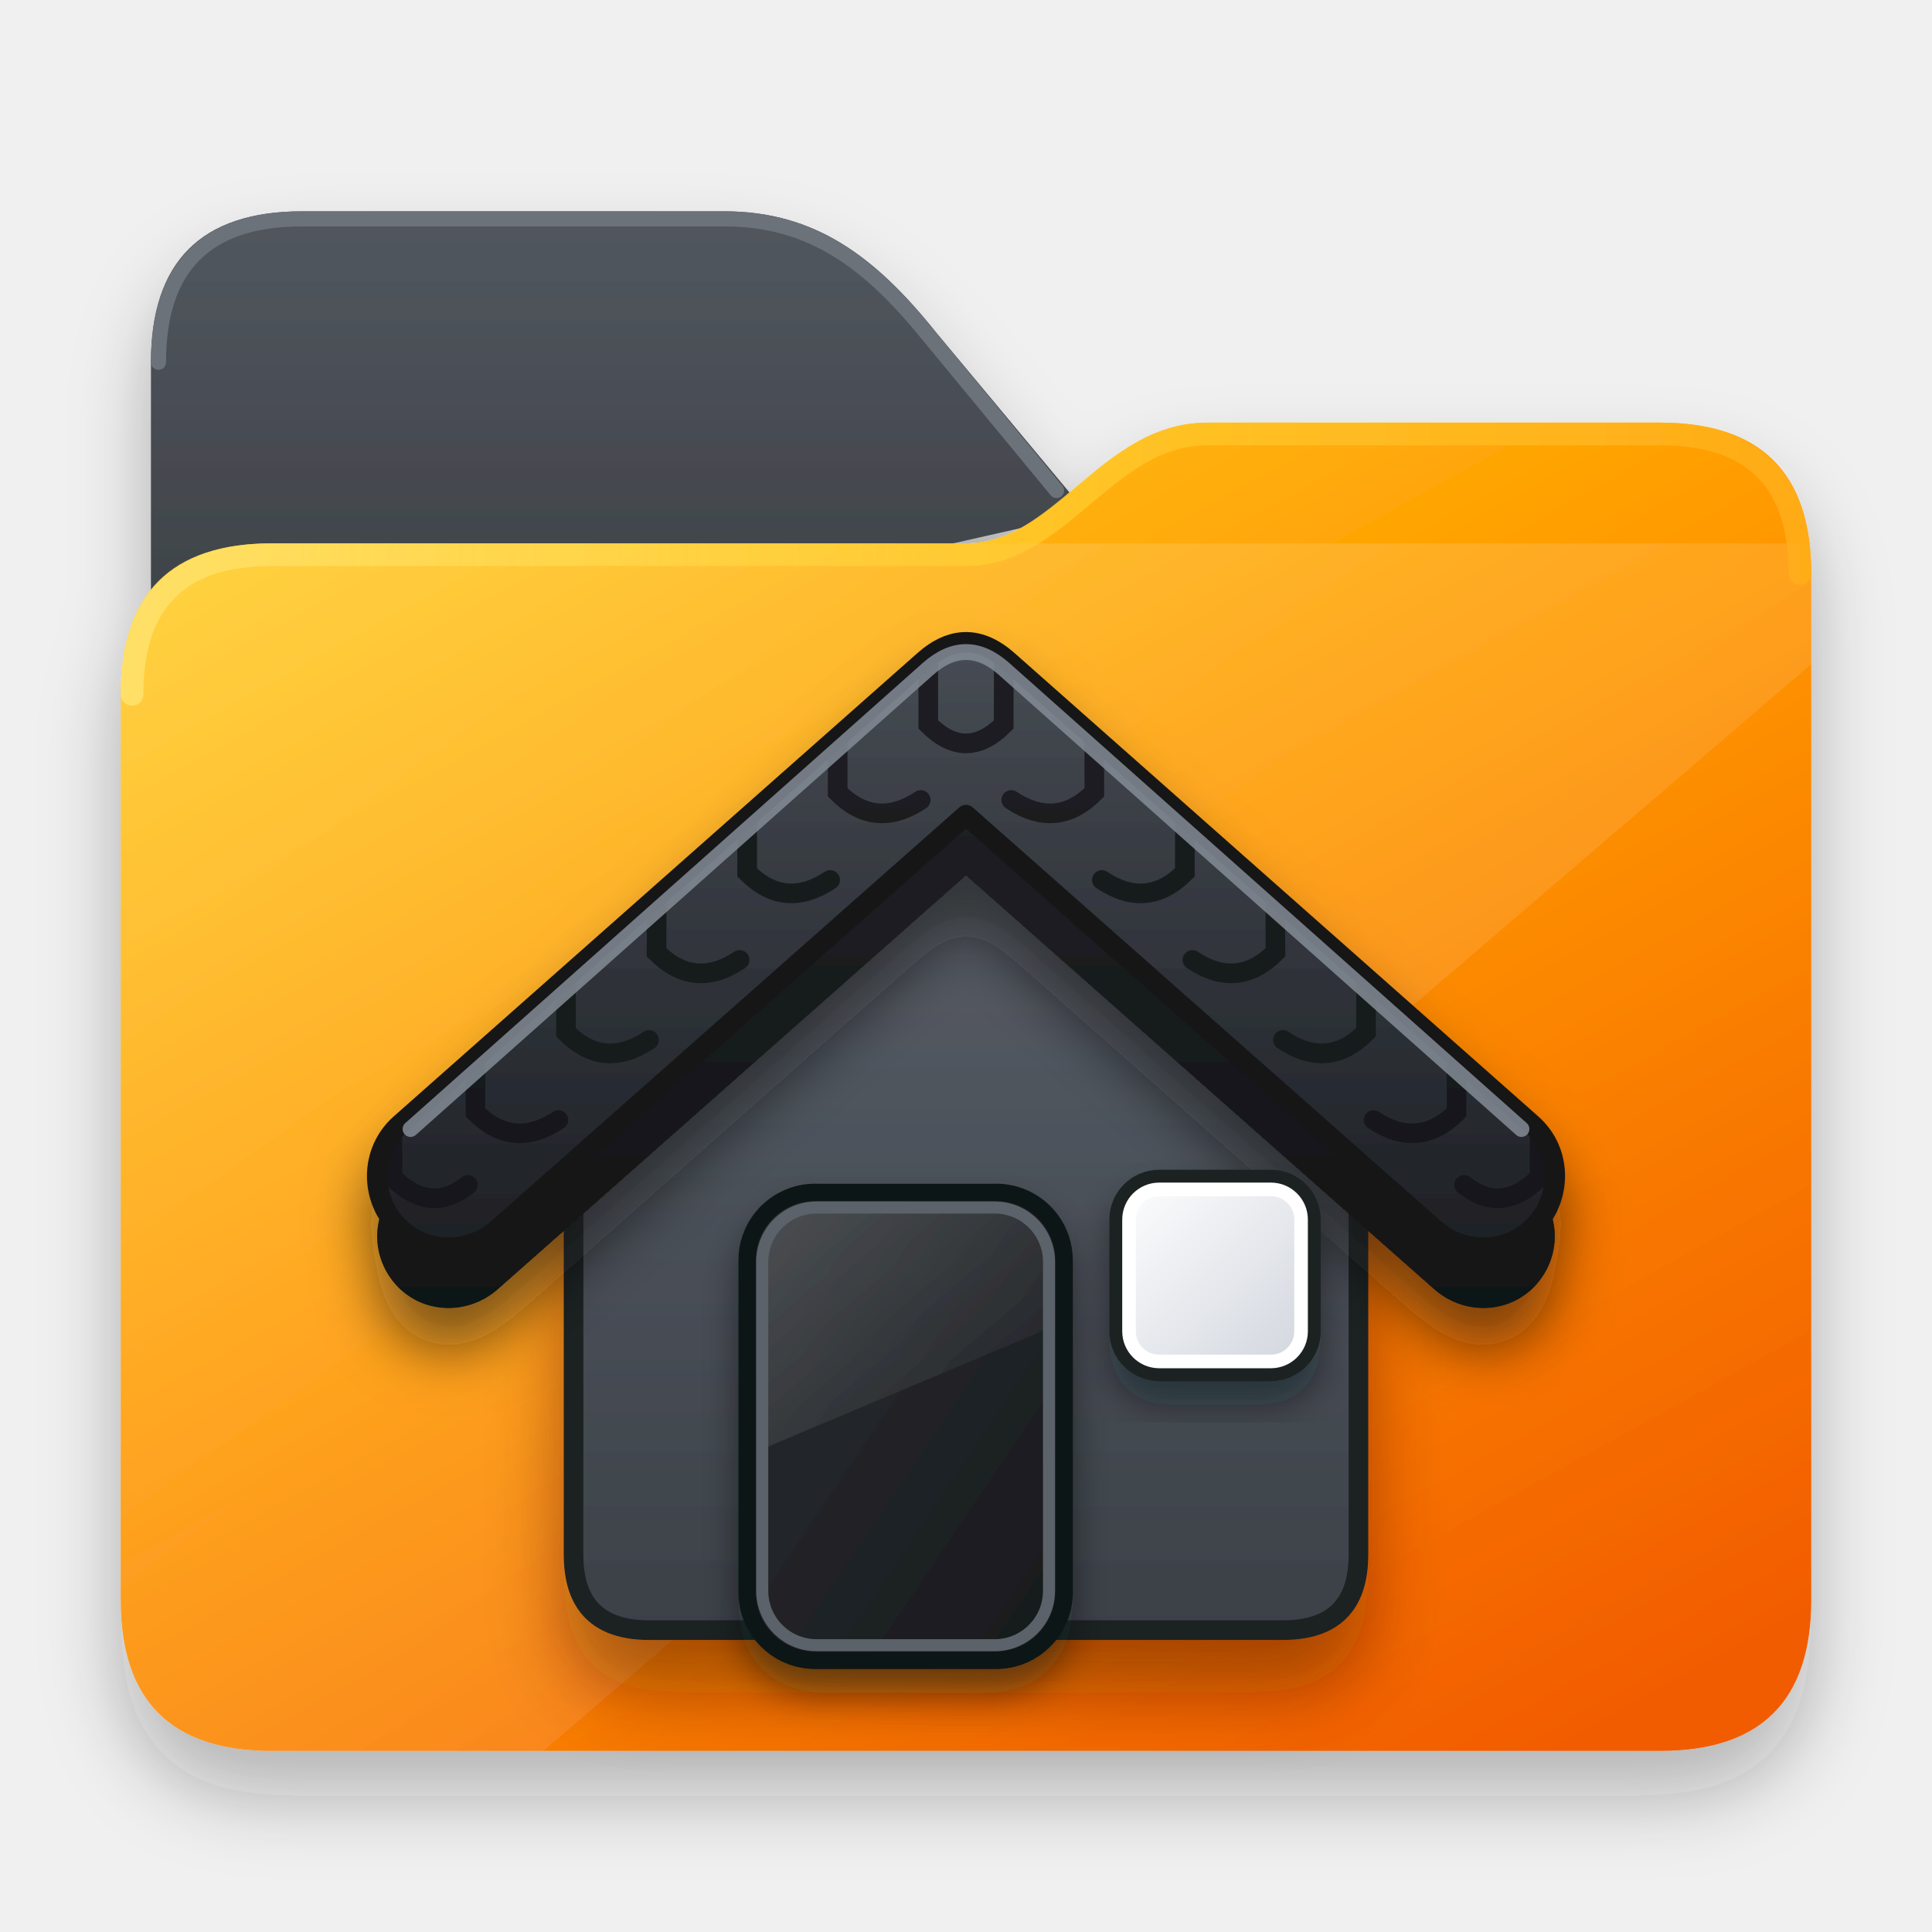
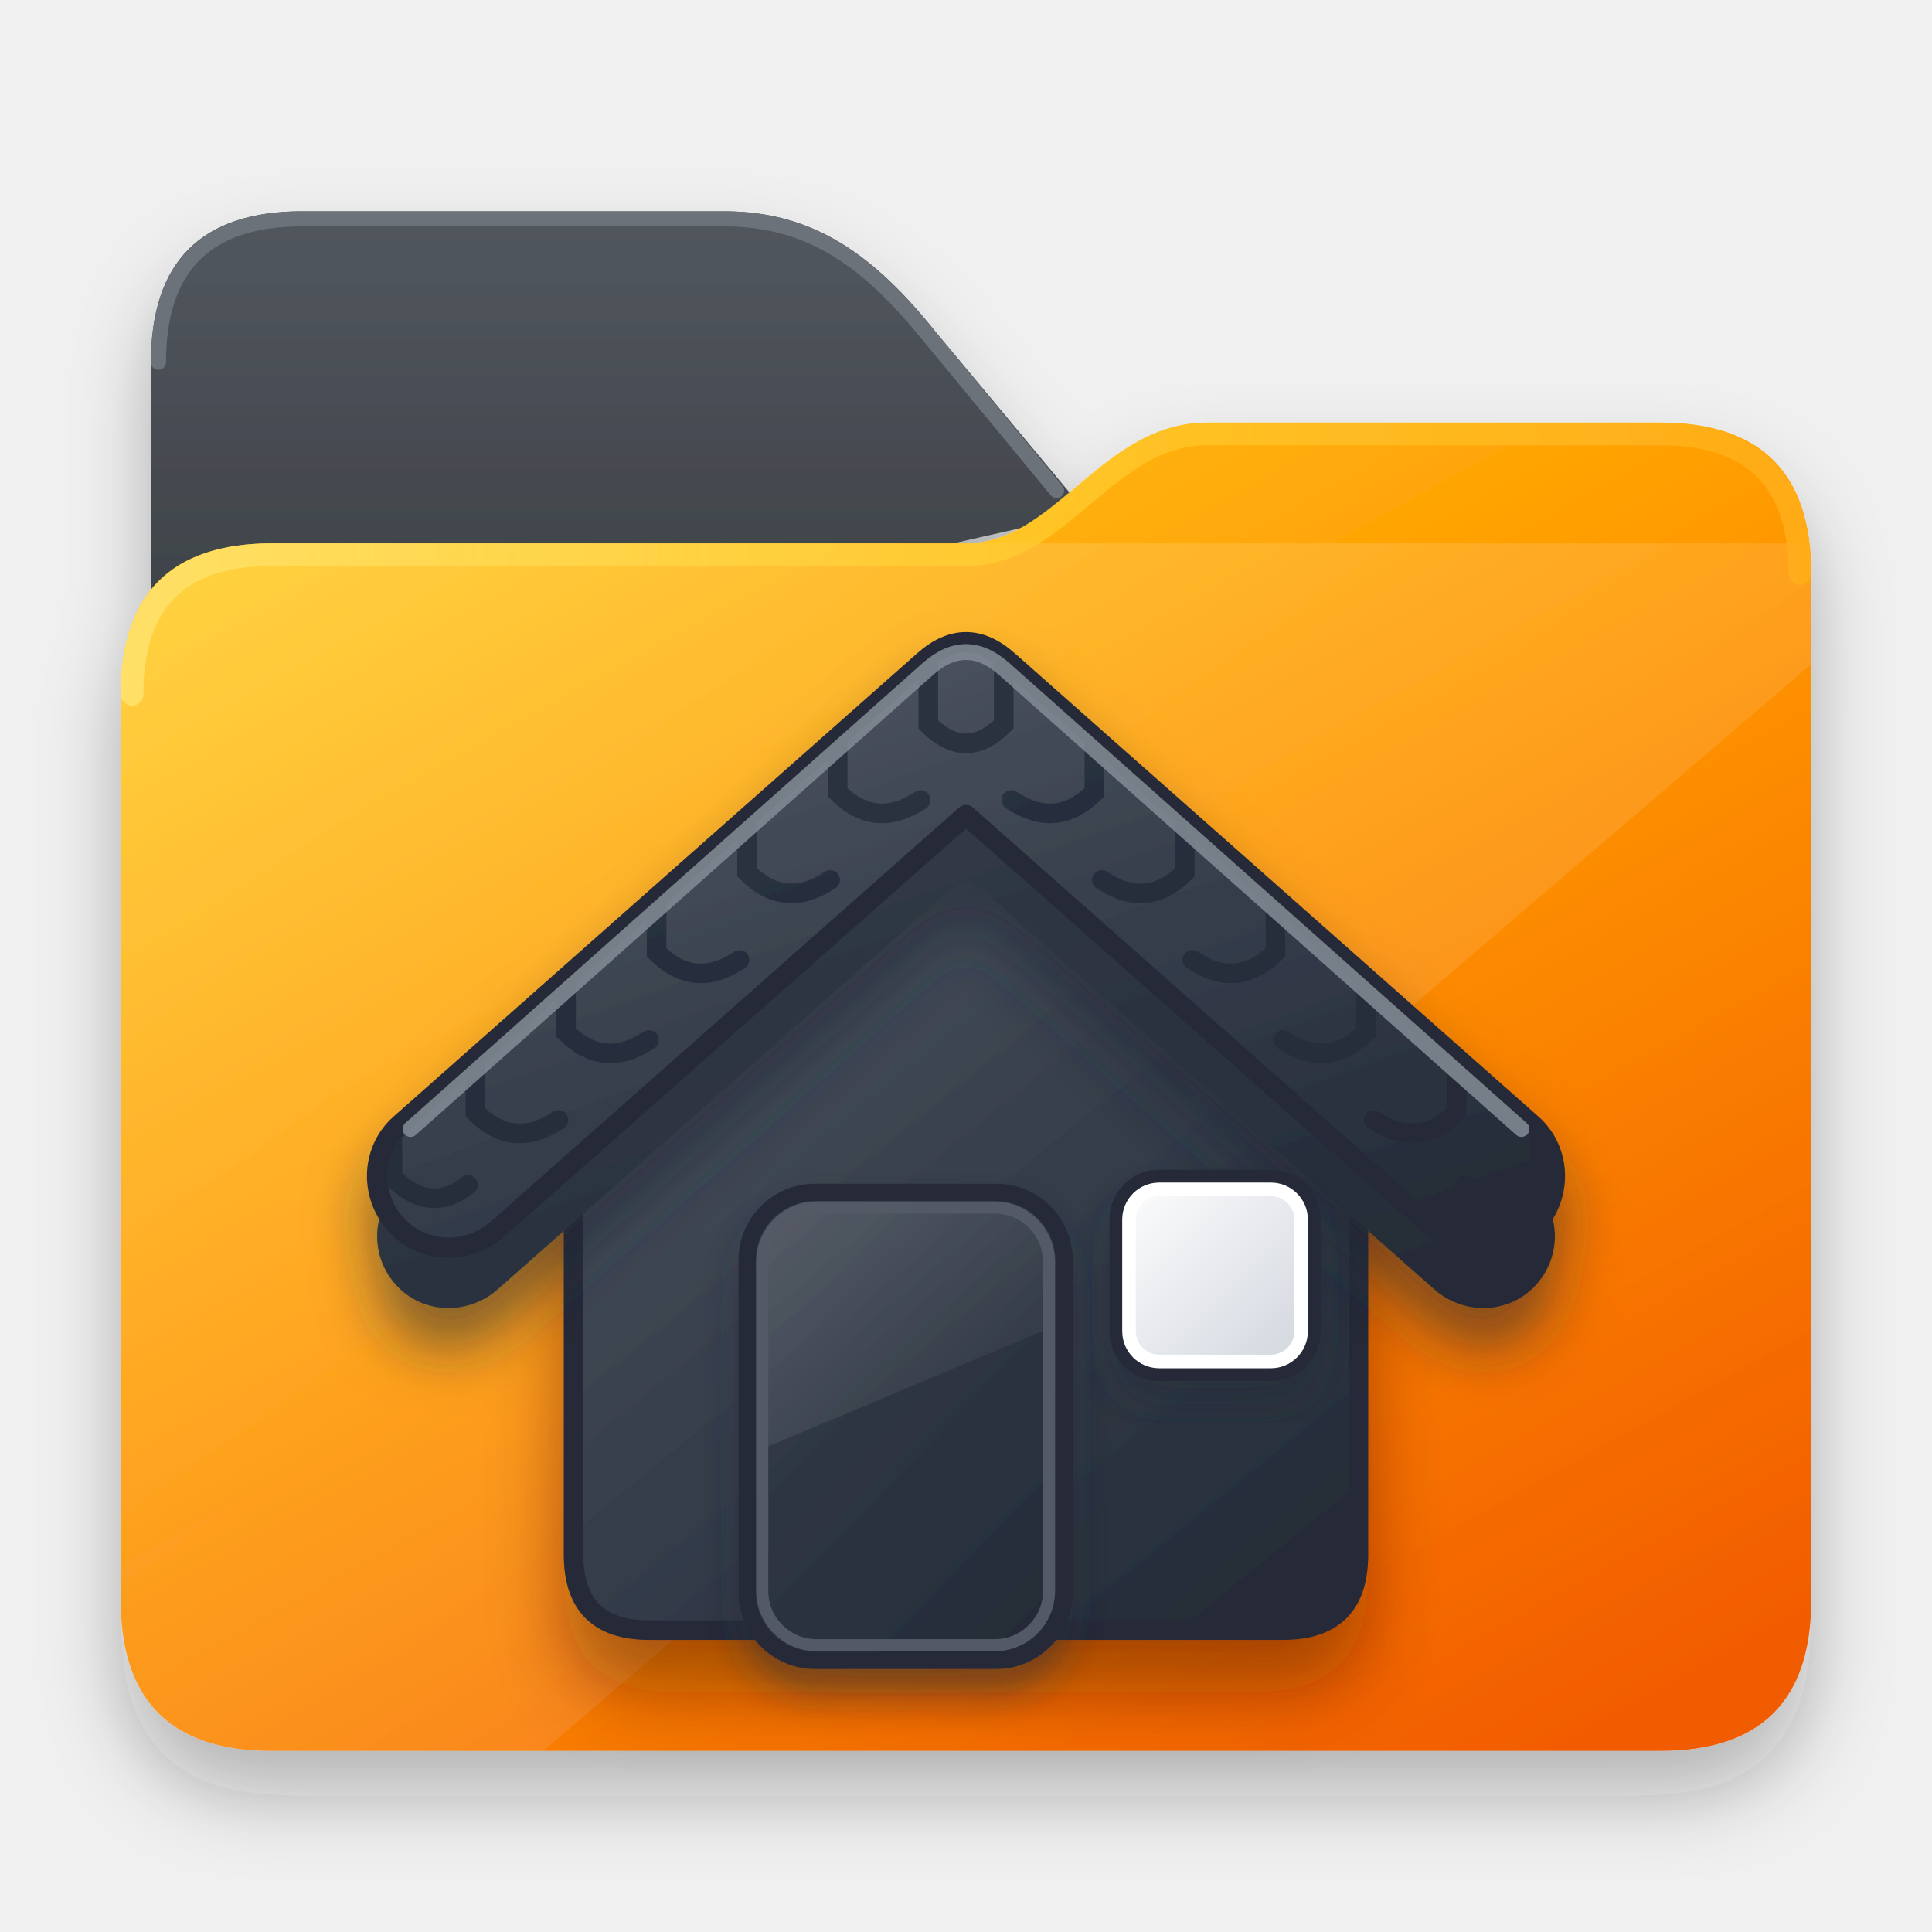
<svg xmlns="http://www.w3.org/2000/svg" viewBox="0 0 128 128" width="128" height="128">
  <defs>
    <linearGradient id="backTabGrad" x1="0%" y1="0%" x2="0%" y2="100%">
      <stop offset="0%" stop-color="#52575e" />
      <stop offset="100%" stop-color="#393d42" />
    </linearGradient>
    <linearGradient id="folderBodyGrad" x1="15%" y1="0%" x2="85%" y2="100%">
      <stop offset="0%" stop-color="#ffca18" />
      <stop offset="45%" stop-color="#ff9800" />
      <stop offset="100%" stop-color="#f25c05" />
    </linearGradient>
    <linearGradient id="topRimGrad" x1="0%" y1="0%" x2="100%" y2="0%">
      <stop offset="0%" stop-color="#ffe169" stop-opacity="0.95" />
      <stop offset="50%" stop-color="#ffd034" stop-opacity="0.7" />
      <stop offset="100%" stop-color="#ffae19" stop-opacity="0.85" />
    </linearGradient>
    <linearGradient id="diagonalSheen" x1="0%" y1="0%" x2="100%" y2="100%">
      <stop offset="0%" stop-color="#ffffff" stop-opacity="0.18" />
      <stop offset="100%" stop-color="#ffffff" stop-opacity="0.04" />
    </linearGradient>
-     <linearGradient id="houseFacadeGreyGrad" x1="0%" y1="0%" x2="0%" y2="100%">
-       <stop offset="0%" stop-color="#5c626b" />
-       <stop offset="100%" stop-color="#3c4148" />
+     <linearGradient id="sopGlyphDark" x1=".1" y1="0" x2=".8" y2="1">
+       <stop offset="0%" stop-color="#535a65" />
+       <stop offset="56%" stop-color="#363e4b" />
+       <stop offset="100%" stop-color="#252c38" />
    </linearGradient>
-     <linearGradient id="roofGreySurfaceGrad" x1="0%" y1="0%" x2="0%" y2="100%">
-       <stop offset="0%" stop-color="#474c54" />
-       <stop offset="55%" stop-color="#2f3339" />
-       <stop offset="100%" stop-color="#1e2125" />
+     <linearGradient id="houseFacadeGreyGrad" x1=".1" y1="0" x2=".8" y2="1">
+       <stop offset="0%" stop-color="#535a65" />
+       <stop offset="56%" stop-color="#363e4b" />
+       <stop offset="100%" stop-color="#252c38" />
    </linearGradient>
-     <linearGradient id="roofGreyEdgeGrad" x1="0%" y1="0%" x2="0%" y2="100%">
-       <stop offset="0%" stop-color="#202327" />
-       <stop offset="100%" stop-color="#111315" />
+     <linearGradient id="roofGreySurfaceGrad" x1=".1" y1="0" x2=".8" y2="1">
+       <stop offset="0%" stop-color="#535a65" />
+       <stop offset="56%" stop-color="#363e4b" />
+       <stop offset="100%" stop-color="#252c38" />
    </linearGradient>
-     <linearGradient id="doorGreyGrad" x1="0%" y1="0%" x2="100%" y2="100%">
-       <stop offset="0%" stop-color="#2a2e33" />
-       <stop offset="100%" stop-color="#17191c" />
+     <linearGradient id="roofGreyEdgeGrad" x1=".1" y1="0" x2=".8" y2="1">
+       <stop offset="0%" stop-color="#363e4b" />
+       <stop offset="100%" stop-color="#252c38" />
+     </linearGradient>
+     <linearGradient id="doorGreyGrad" x1=".1" y1="0" x2=".8" y2="1">
+       <stop offset="0%" stop-color="#363e4b" />
+       <stop offset="100%" stop-color="#252c38" />
    </linearGradient>
    <linearGradient id="doorGlassSheen" x1="0%" y1="0%" x2="100%" y2="100%">
      <stop offset="0%" stop-color="#ffffff" stop-opacity="0.16" />
      <stop offset="100%" stop-color="#ffffff" stop-opacity="0" />
    </linearGradient>
    <linearGradient id="windowGreyGrad" x1="0%" y1="0%" x2="100%" y2="100%">
      <stop offset="0%" stop-color="#ffffff" />
      <stop offset="100%" stop-color="#cfd4dc" />
    </linearGradient>
    <filter id="folderShadow" x="-15%" y="-15%" width="130%" height="135%">
      <feDropShadow dx="0" dy="3" stdDeviation="2.5" flood-color="#1a1c1e" flood-opacity="0.28" />
    </filter>
    <filter id="houseGreyDropShadow" x="-20%" y="-20%" width="140%" height="145%">
      <feDropShadow dx="0" dy="3.5" stdDeviation="2.4" flood-color="#4a1400" flood-opacity="0.46" />
    </filter>
    <filter id="roofGreyDropShadow" x="-20%" y="-20%" width="140%" height="145%">
-       <feDropShadow dx="0" dy="2.8" stdDeviation="1.9" flood-color="#111315" flood-opacity="0.55" />
+       <feDropShadow dx="0" dy="2.8" stdDeviation="1.9" flood-color="#252c38" flood-opacity="0.55" />
    </filter>
    <filter id="detailGreyShadow" x="-25%" y="-25%" width="150%" height="150%">
-       <feDropShadow dx="0" dy="1.6" stdDeviation="1.2" flood-color="#111315" flood-opacity="0.45" />
+       <feDropShadow dx="0" dy="1.6" stdDeviation="1.2" flood-color="#252c38" flood-opacity="0.45" />
    </filter>
    <clipPath id="folderClip">
      <path d="M 8 46 Q 8 36 18 36 L 64 36 C 70 36, 73 28, 80 28 L 110 28 Q 120 28 120 38 L 120 106 Q 120 116 110 116 L 18 116 Q 8 116 8 106 Z" />
    </clipPath>
    <clipPath id="roofTilesClip">
      <path d="M 26.5 74.5                 L 61.2 43.8                 Q 64 41.3 66.8 43.8                 L 101.5 74.5                 C 103.5 76.3, 103.5 79.4, 101.6 81.3                 C 99.8 83.1, 96.9 83.1, 95 81.4                 L 64 54                 L 33 81.4                 C 31.1 83.1, 28.2 83.1, 26.4 81.3                 C 24.5 79.4, 24.5 76.3, 26.5 74.5 Z" />
    </clipPath>
  </defs>
  <g filter="url(#folderShadow)">
    <path d="M 10 48 L 10 24 Q 10 14 20 14 L 48 14 C 54 14, 58 17, 62 22 L 72 34 L 10 48 Z" fill="url(#backTabGrad)" />
    <path d="M 10.5 24 Q 10.5 14.5 20 14.5 L 48 14.5 C 53.8 14.5, 57.6 17.4, 61.5 22.2 L 70 32.5" fill="none" stroke="#6c727a" stroke-width="1" stroke-linecap="round" />
    <path d="M 8 46 Q 8 36 18 36 L 64 36 C 70 36, 73 28, 80 28 L 110 28 Q 120 28 120 38 L 120 106 Q 120 116 110 116 L 18 116 Q 8 116 8 106 Z" fill="url(#folderBodyGrad)" />
    <g clip-path="url(#folderClip)">
      <polygon points="8,36 120,36 120,44 36,116 8,116" fill="url(#diagonalSheen)" />
    </g>
    <path d="M 8.75 46 Q 8.75 36.75 18 36.75 L 64 36.75 C 70.3 36.75, 73.3 28.75, 80 28.75 L 110 28.75 Q 119.25 28.75 119.25 38" fill="none" stroke="url(#topRimGrad)" stroke-width="1.5" stroke-linecap="round" />
  </g>
  <g id="homeIconGrey">
    <g filter="url(#houseGreyDropShadow)">
-       <path d="M 38 71 L 64 48 L 90 71 L 90 103 Q 90 108 85 108 L 43 108 Q 38 108 38 103 Z" fill="url(#houseFacadeGreyGrad)" stroke="#1e2124" stroke-width="1.3" stroke-linejoin="round" />
+       <path d="M 38 71 L 64 48 L 90 71 L 90 103 Q 90 108 85 108 L 43 108 Q 38 108 38 103 Z" fill="url(#houseFacadeGreyGrad)" stroke="#252c38" stroke-width="1.3" stroke-linejoin="round" />
      <path d="M 39.2 71.5 L 64 49.5 L 88.8 71.5" fill="none" stroke="#7c838e" stroke-width="0.95" stroke-linecap="round" stroke-opacity="0.75" />
    </g>
    <g filter="url(#roofGreyDropShadow)">
      <path d="M 26.5 78.5                 L 61.2 47.8                 Q 64 45.3 66.8 47.8                 L 101.5 78.5                 C 103.5 80.3, 103.5 83.4, 101.6 85.3                 C 99.8 87.1, 96.9 87.1, 95 85.4                 L 64 58                 L 33 85.4                 C 31.1 87.1, 28.2 87.1, 26.4 85.3                 C 24.5 83.4, 24.5 80.3, 26.5 78.5 Z" fill="url(#roofGreyEdgeGrad)" />
-       <path d="M 26.5 74.5                 L 61.2 43.8                 Q 64 41.3 66.8 43.8                 L 101.5 74.5                 C 103.5 76.3, 103.5 79.4, 101.6 81.3                 C 99.8 83.1, 96.9 83.1, 95 81.4                 L 64 54                 L 33 81.4                 C 31.1 83.1, 28.2 83.1, 26.4 81.3                 C 24.5 79.4, 24.5 76.3, 26.5 74.5 Z" fill="url(#roofGreySurfaceGrad)" stroke="#141619" stroke-width="1.35" stroke-linejoin="round" />
-       <g clip-path="url(#roofTilesClip)" fill="none" stroke="#141619" stroke-width="1.3" stroke-linecap="round" opacity="0.85">
+       <path d="M 26.5 74.5                 L 61.2 43.8                 Q 64 41.3 66.8 43.8                 L 101.5 74.5                 C 103.5 76.3, 103.5 79.4, 101.6 81.3                 C 99.8 83.1, 96.9 83.1, 95 81.4                 L 64 54                 L 33 81.4                 C 31.1 83.1, 28.2 83.1, 26.4 81.3                 C 24.5 79.4, 24.5 76.3, 26.5 74.5 Z" fill="url(#roofGreySurfaceGrad)" stroke="#252c38" stroke-width="1.35" stroke-linejoin="round" />
+       <g clip-path="url(#roofTilesClip)" fill="none" stroke="#252c38" stroke-width="1.3" stroke-linecap="round" opacity="0.85">
        <path d="M 61.5 43 L 61.5 48 Q 64 50.5 66.5 48 L 66.5 43" />
        <path d="M 55.5 47.5 L 55.5 52.5 Q 58 55 61 53" />
        <path d="M 49.5 52.8 L 49.5 57.8 Q 52 60.3 55 58.3" />
        <path d="M 43.5 58.1 L 43.5 63.1 Q 46 65.6 49 63.6" />
        <path d="M 37.5 63.4 L 37.5 68.4 Q 40 70.9 43 68.9" />
        <path d="M 31.5 68.7 L 31.5 73.7 Q 34 76.2 37 74.2" />
        <path d="M 26 74 L 26 78 Q 28.5 80.5 31 78.5" />
        <path d="M 72.5 47.5 L 72.5 52.5 Q 70 55 67 53" />
        <path d="M 78.5 52.8 L 78.5 57.8 Q 76 60.3 73 58.3" />
        <path d="M 84.5 58.1 L 84.5 63.1 Q 82 65.6 79 63.6" />
        <path d="M 90.5 63.4 L 90.5 68.4 Q 88 70.9 85 68.9" />
        <path d="M 96.5 68.7 L 96.5 73.7 Q 94 76.2 91 74.2" />
        <path d="M 102 74 L 102 78 Q 99.5 80.5 97 78.5" />
      </g>
      <path d="M 27.2 74.8 L 61.5 44.3 Q 64 42.1 66.5 44.3 L 100.8 74.8" fill="none" stroke="#848c96" stroke-width="1.05" stroke-linecap="round" stroke-opacity="0.85" />
    </g>
    <g filter="url(#detailGreyShadow)">
-       <rect x="49.5" y="79" width="21" height="31" rx="4.5" fill="url(#doorGreyGrad)" stroke="#111315" stroke-width="1.15" />
+       <rect x="49.5" y="79" width="21" height="31" rx="4.5" fill="url(#doorGreyGrad)" stroke="#252c38" stroke-width="1.15" />
      <path d="M 50.5 96 L 50.5 83.5 Q 50.5 80 54 80 L 66 80 Q 69.5 80 69.5 83.5 L 69.5 88 Z" fill="url(#doorGlassSheen)" />
-       <rect x="50.5" y="80" width="19" height="29" rx="3.6" fill="none" stroke="#5c626b" stroke-width="0.8" />
+       <rect x="50.5" y="80" width="19" height="29" rx="3.6" fill="none" stroke="#535a65" stroke-width="0.8" />
    </g>
    <g filter="url(#detailGreyShadow)">
-       <rect x="74" y="78" width="13" height="13" rx="2.8" fill="url(#windowGreyGrad)" stroke="#1e2124" stroke-width="1" />
+       <rect x="74" y="78" width="13" height="13" rx="2.8" fill="url(#windowGreyGrad)" stroke="#252c38" stroke-width="1" />
      <rect x="74.8" y="78.8" width="11.4" height="11.4" rx="2" fill="none" stroke="#ffffff" stroke-width="0.9" />
    </g>
  </g>
</svg>
